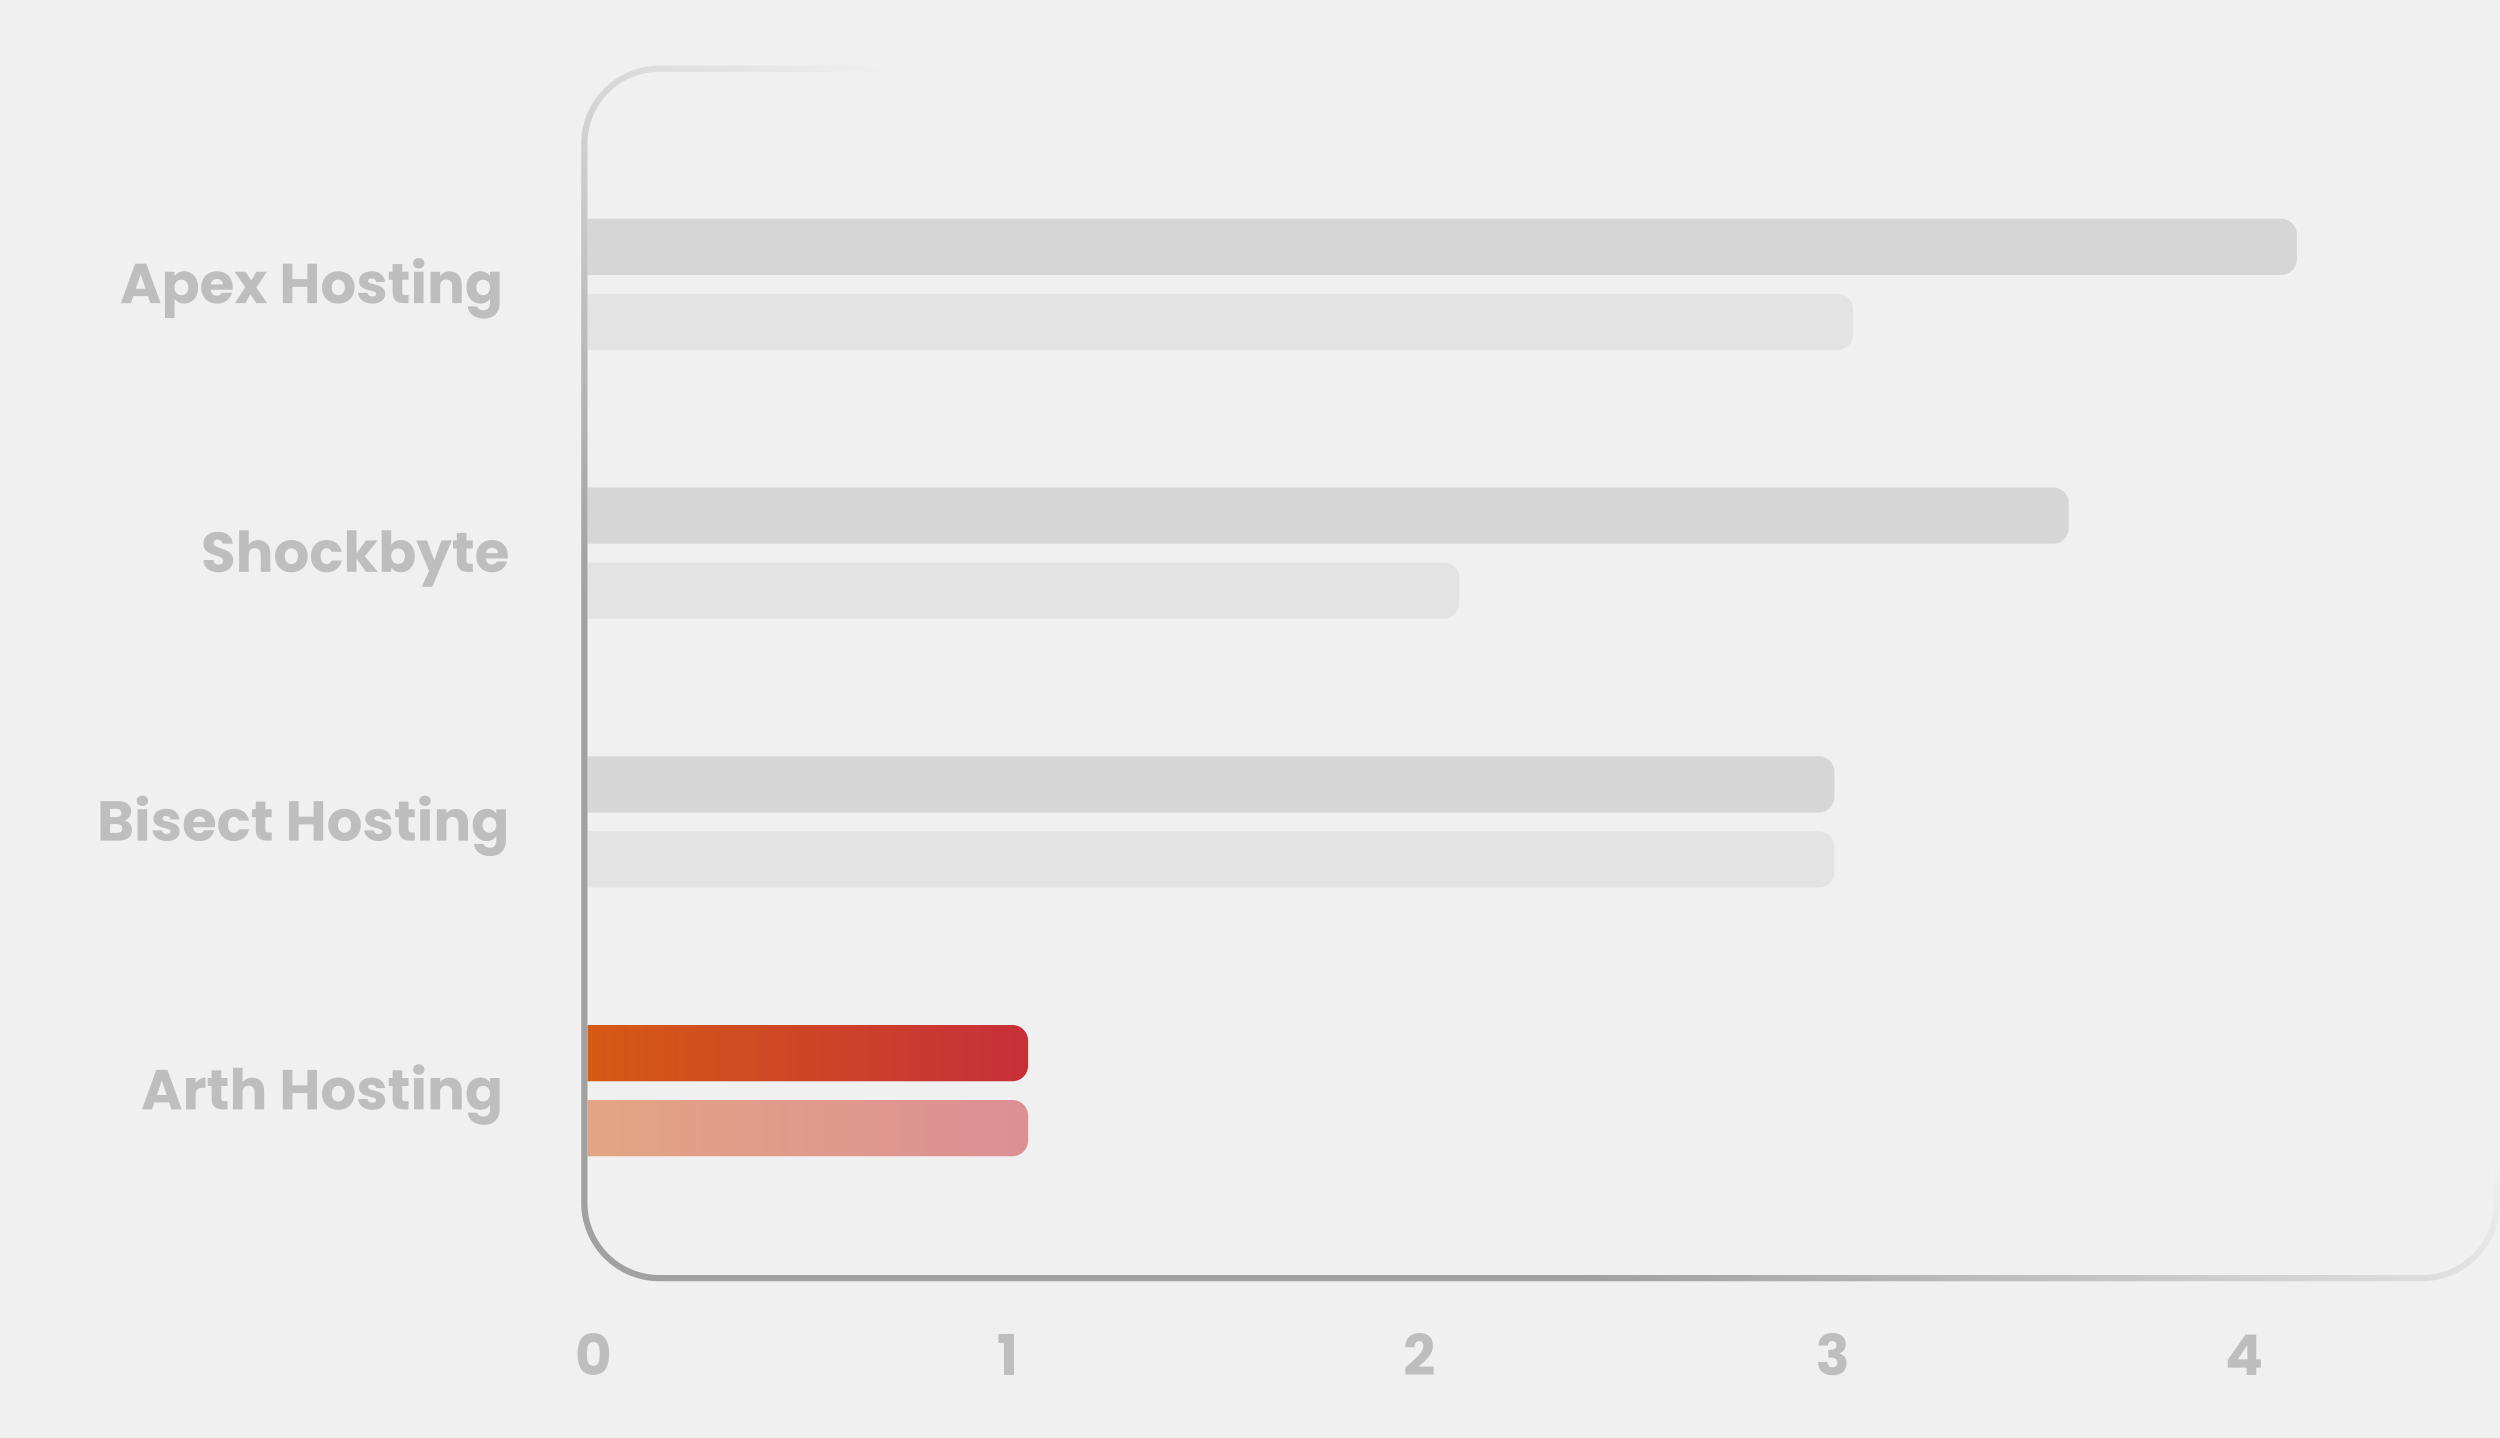
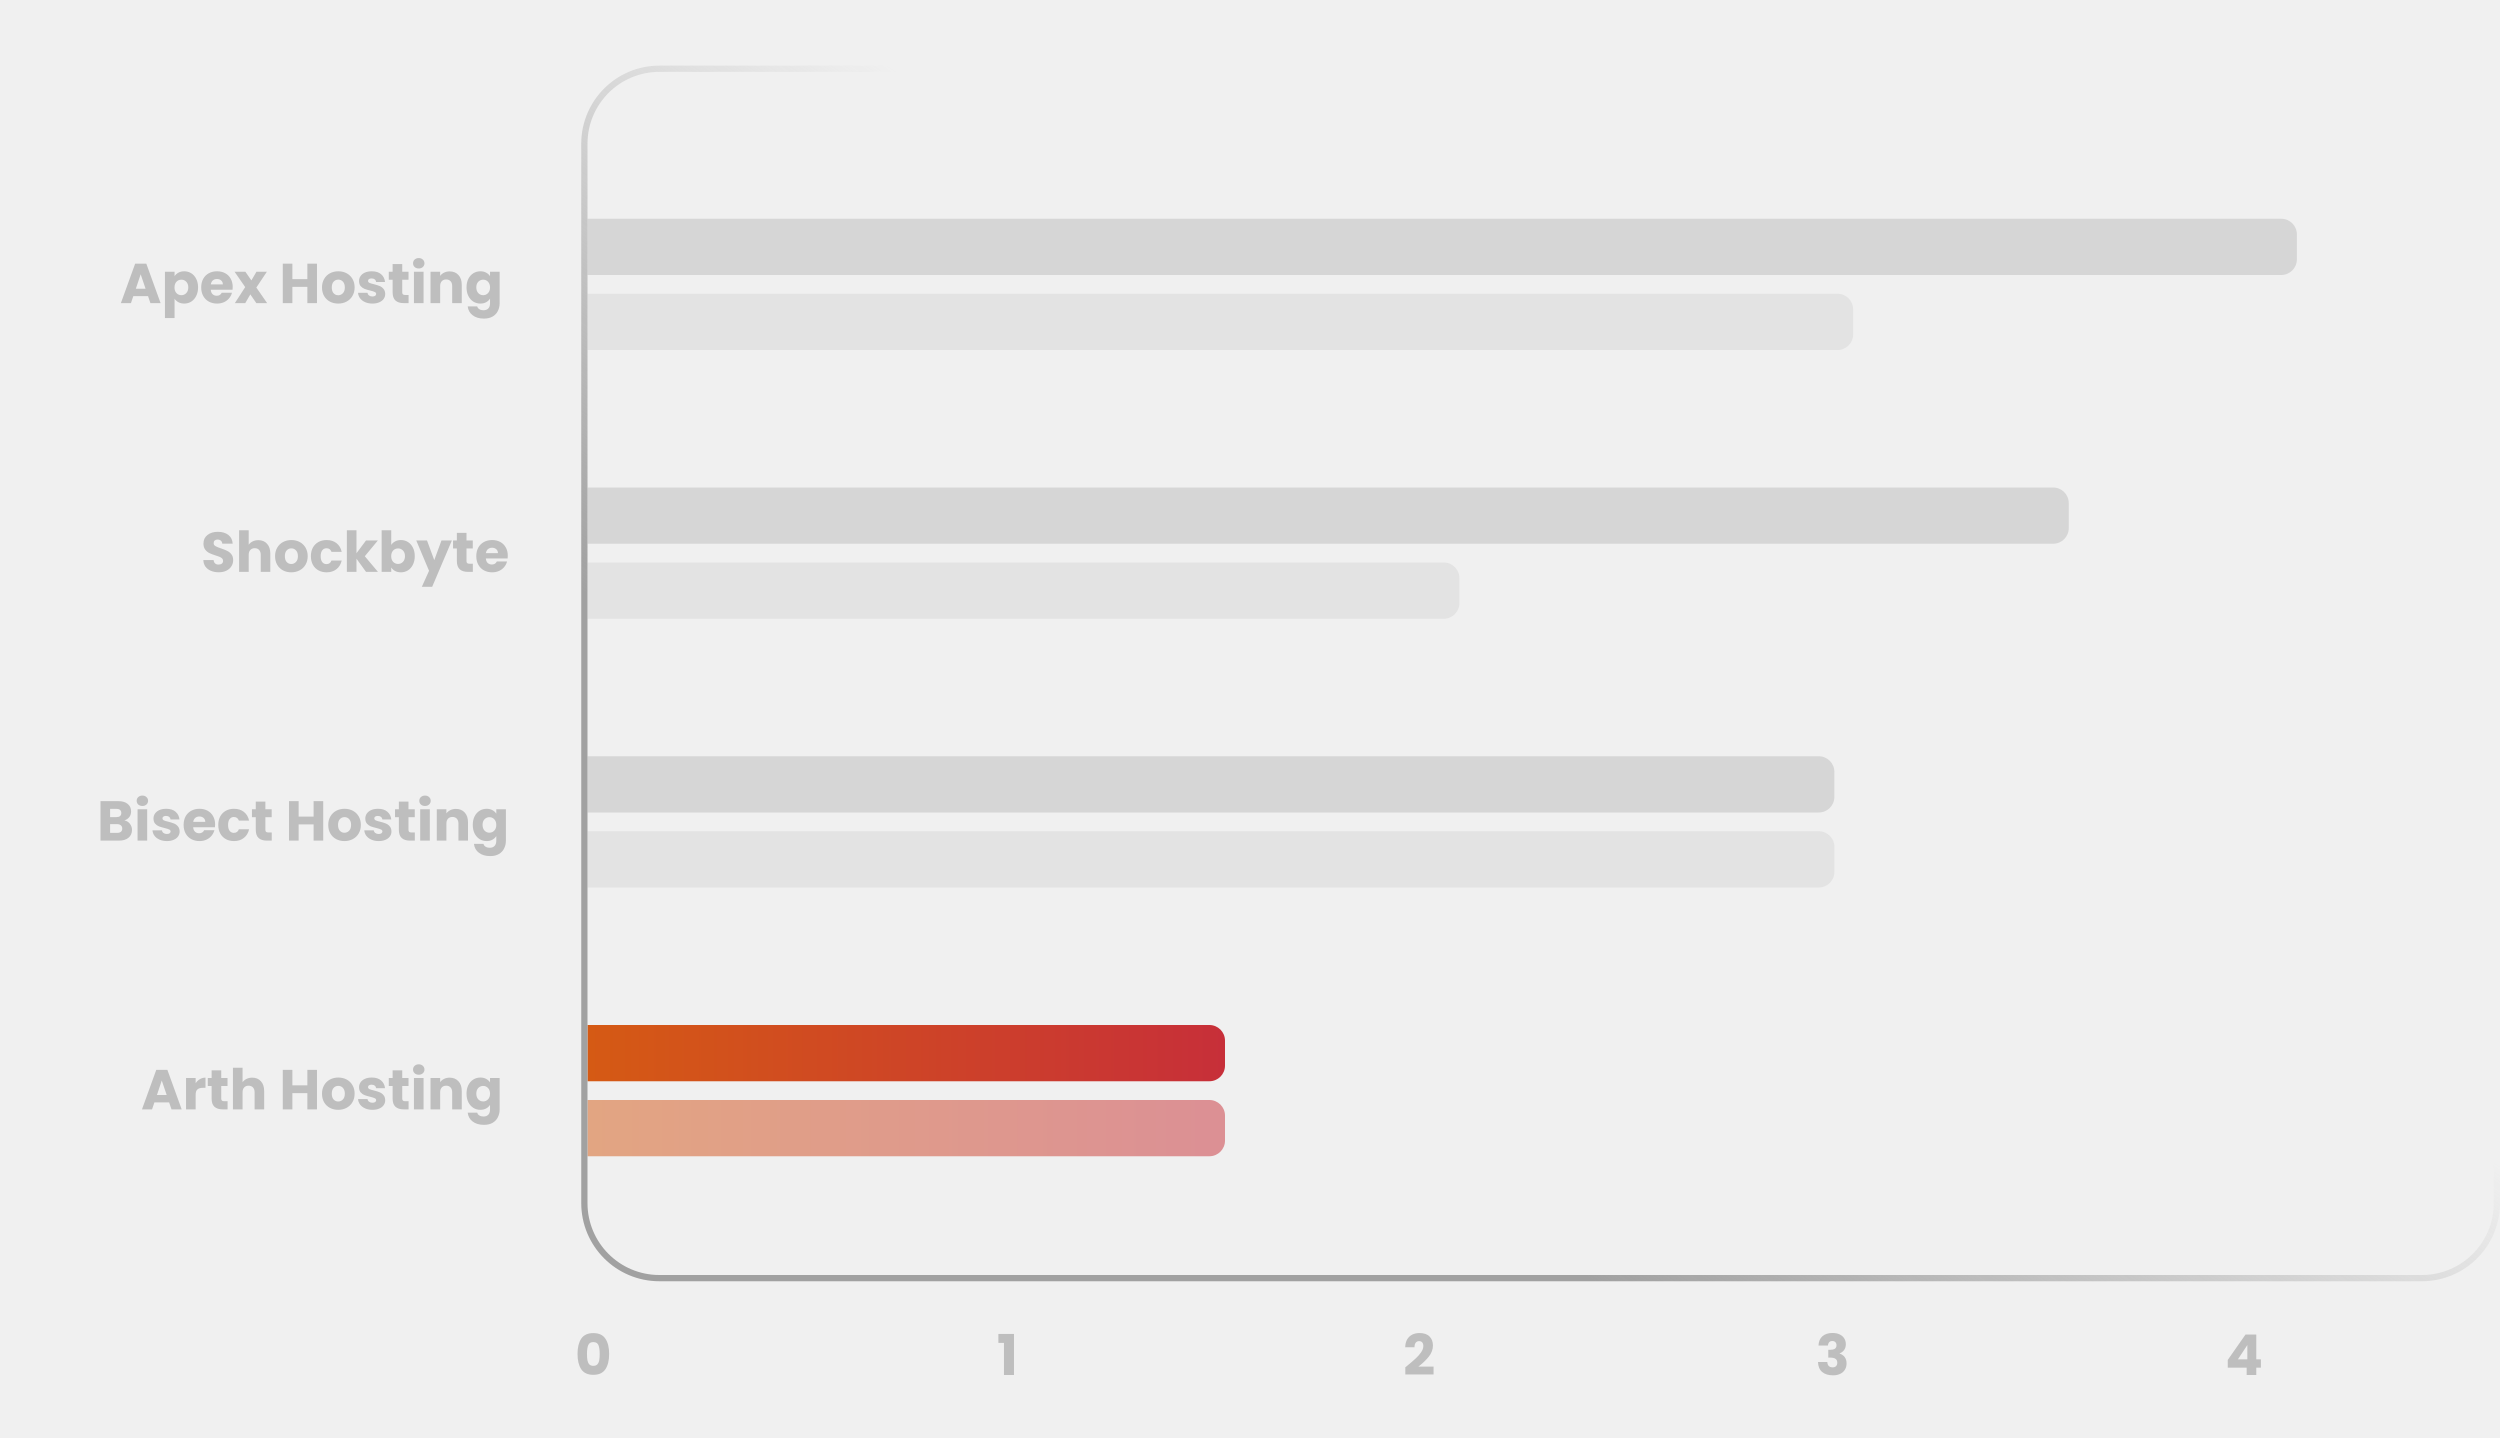
<svg xmlns="http://www.w3.org/2000/svg" width="800" height="460" viewBox="0 0 800 460" fill="none">
  <g clip-path="url(#clip0_127_674)">
    <path d="M184.81 433.25C184.81 431.186 185.206 429.56 185.998 428.372C186.802 427.184 188.092 426.59 189.868 426.59C191.644 426.59 192.928 427.184 193.72 428.372C194.524 429.56 194.926 431.186 194.926 433.25C194.926 435.338 194.524 436.976 193.72 438.164C192.928 439.352 191.644 439.946 189.868 439.946C188.092 439.946 186.802 439.352 185.998 438.164C185.206 436.976 184.81 435.338 184.81 433.25ZM191.902 433.25C191.902 432.038 191.77 431.108 191.506 430.46C191.242 429.8 190.696 429.47 189.868 429.47C189.04 429.47 188.494 429.8 188.23 430.46C187.966 431.108 187.834 432.038 187.834 433.25C187.834 434.066 187.882 434.744 187.978 435.284C188.074 435.812 188.266 436.244 188.554 436.58C188.854 436.904 189.292 437.066 189.868 437.066C190.444 437.066 190.876 436.904 191.164 436.58C191.464 436.244 191.662 435.812 191.758 435.284C191.854 434.744 191.902 434.066 191.902 433.25Z" fill="#BEBEBE" />
    <path d="M319.486 429.722V426.86H324.472V440H321.268V429.722H319.486Z" fill="#BEBEBE" />
    <path d="M449.702 437.534C450.11 437.21 450.296 437.06 450.26 437.084C451.436 436.112 452.36 435.314 453.032 434.69C453.716 434.066 454.292 433.412 454.76 432.728C455.228 432.044 455.462 431.378 455.462 430.73C455.462 430.238 455.348 429.854 455.12 429.578C454.892 429.302 454.55 429.164 454.094 429.164C453.638 429.164 453.278 429.338 453.014 429.686C452.762 430.022 452.636 430.502 452.636 431.126H449.666C449.69 430.106 449.906 429.254 450.314 428.57C450.734 427.886 451.28 427.382 451.952 427.058C452.636 426.734 453.392 426.572 454.22 426.572C455.648 426.572 456.722 426.938 457.442 427.67C458.174 428.402 458.54 429.356 458.54 430.532C458.54 431.816 458.102 433.01 457.226 434.114C456.35 435.206 455.234 436.274 453.878 437.318H458.738V439.82H449.702V437.534Z" fill="#BEBEBE" />
    <path d="M581.918 430.568C581.966 429.284 582.386 428.294 583.178 427.598C583.97 426.902 585.044 426.554 586.4 426.554C587.3 426.554 588.068 426.71 588.704 427.022C589.352 427.334 589.838 427.76 590.162 428.3C590.498 428.84 590.666 429.446 590.666 430.118C590.666 430.91 590.468 431.558 590.072 432.062C589.676 432.554 589.214 432.89 588.686 433.07V433.142C589.37 433.37 589.91 433.748 590.306 434.276C590.702 434.804 590.9 435.482 590.9 436.31C590.9 437.054 590.726 437.714 590.378 438.29C590.042 438.854 589.544 439.298 588.884 439.622C588.236 439.946 587.462 440.108 586.562 440.108C585.122 440.108 583.97 439.754 583.106 439.046C582.254 438.338 581.804 437.27 581.756 435.842H584.744C584.756 436.37 584.906 436.79 585.194 437.102C585.482 437.402 585.902 437.552 586.454 437.552C586.922 437.552 587.282 437.42 587.534 437.156C587.798 436.88 587.93 436.52 587.93 436.076C587.93 435.5 587.744 435.086 587.372 434.834C587.012 434.57 586.43 434.438 585.626 434.438H585.05V431.936H585.626C586.238 431.936 586.73 431.834 587.102 431.63C587.486 431.414 587.678 431.036 587.678 430.496C587.678 430.064 587.558 429.728 587.318 429.488C587.078 429.248 586.748 429.128 586.328 429.128C585.872 429.128 585.53 429.266 585.302 429.542C585.086 429.818 584.96 430.16 584.924 430.568H581.918Z" fill="#BEBEBE" />
    <path d="M712.882 437.66V435.176L718.57 427.04H722.008V434.996H723.484V437.66H722.008V440H718.93V437.66H712.882ZM719.146 430.424L716.122 434.996H719.146V430.424Z" fill="#BEBEBE" />
    <path d="M39.807 262.52C40.539 262.676 41.127 263.042 41.571 263.618C42.015 264.182 42.237 264.83 42.237 265.562C42.237 266.618 41.865 267.458 41.121 268.082C40.389 268.694 39.363 269 38.043 269H32.157V256.364H37.845C39.129 256.364 40.131 256.658 40.851 257.246C41.583 257.834 41.949 258.632 41.949 259.64C41.949 260.384 41.751 261.002 41.355 261.494C40.971 261.986 40.455 262.328 39.807 262.52ZM35.235 261.476H37.251C37.755 261.476 38.139 261.368 38.403 261.152C38.679 260.924 38.817 260.594 38.817 260.162C38.817 259.73 38.679 259.4 38.403 259.172C38.139 258.944 37.755 258.83 37.251 258.83H35.235V261.476ZM37.503 266.516C38.019 266.516 38.415 266.402 38.691 266.174C38.979 265.934 39.123 265.592 39.123 265.148C39.123 264.704 38.973 264.356 38.673 264.104C38.385 263.852 37.983 263.726 37.467 263.726H35.235V266.516H37.503ZM45.57 257.912C45.03 257.912 44.586 257.756 44.238 257.444C43.902 257.12 43.734 256.724 43.734 256.256C43.734 255.776 43.902 255.38 44.238 255.068C44.586 254.744 45.03 254.582 45.57 254.582C46.098 254.582 46.53 254.744 46.866 255.068C47.214 255.38 47.388 255.776 47.388 256.256C47.388 256.724 47.214 257.12 46.866 257.444C46.53 257.756 46.098 257.912 45.57 257.912ZM47.1 258.956V269H44.022V258.956H47.1ZM53.417 269.144C52.541 269.144 51.761 268.994 51.077 268.694C50.393 268.394 49.853 267.986 49.457 267.47C49.061 266.942 48.839 266.354 48.791 265.706H51.833C51.869 266.054 52.031 266.336 52.319 266.552C52.607 266.768 52.961 266.876 53.381 266.876C53.765 266.876 54.059 266.804 54.263 266.66C54.479 266.504 54.587 266.306 54.587 266.066C54.587 265.778 54.437 265.568 54.137 265.436C53.837 265.292 53.351 265.136 52.679 264.968C51.959 264.8 51.359 264.626 50.879 264.446C50.399 264.254 49.985 263.96 49.637 263.564C49.289 263.156 49.115 262.61 49.115 261.926C49.115 261.35 49.271 260.828 49.583 260.36C49.907 259.88 50.375 259.502 50.987 259.226C51.611 258.95 52.349 258.812 53.201 258.812C54.461 258.812 55.451 259.124 56.171 259.748C56.903 260.372 57.323 261.2 57.431 262.232H54.587C54.539 261.884 54.383 261.608 54.119 261.404C53.867 261.2 53.531 261.098 53.111 261.098C52.751 261.098 52.475 261.17 52.283 261.314C52.091 261.446 51.995 261.632 51.995 261.872C51.995 262.16 52.145 262.376 52.445 262.52C52.757 262.664 53.237 262.808 53.885 262.952C54.629 263.144 55.235 263.336 55.703 263.528C56.171 263.708 56.579 264.008 56.927 264.428C57.287 264.836 57.473 265.388 57.485 266.084C57.485 266.672 57.317 267.2 56.981 267.668C56.657 268.124 56.183 268.484 55.559 268.748C54.947 269.012 54.233 269.144 53.417 269.144ZM68.836 263.816C68.836 264.104 68.818 264.404 68.782 264.716H61.816C61.864 265.34 62.062 265.82 62.41 266.156C62.77 266.48 63.208 266.642 63.724 266.642C64.492 266.642 65.026 266.318 65.326 265.67H68.602C68.434 266.33 68.128 266.924 67.684 267.452C67.252 267.98 66.706 268.394 66.046 268.694C65.386 268.994 64.648 269.144 63.832 269.144C62.848 269.144 61.972 268.934 61.204 268.514C60.436 268.094 59.836 267.494 59.404 266.714C58.972 265.934 58.756 265.022 58.756 263.978C58.756 262.934 58.966 262.022 59.386 261.242C59.818 260.462 60.418 259.862 61.186 259.442C61.954 259.022 62.836 258.812 63.832 258.812C64.804 258.812 65.668 259.016 66.424 259.424C67.18 259.832 67.768 260.414 68.188 261.17C68.62 261.926 68.836 262.808 68.836 263.816ZM65.686 263.006C65.686 262.478 65.506 262.058 65.146 261.746C64.786 261.434 64.336 261.278 63.796 261.278C63.28 261.278 62.842 261.428 62.482 261.728C62.134 262.028 61.918 262.454 61.834 263.006H65.686ZM69.848 263.978C69.848 262.934 70.058 262.022 70.478 261.242C70.91 260.462 71.504 259.862 72.26 259.442C73.028 259.022 73.904 258.812 74.888 258.812C76.148 258.812 77.198 259.142 78.038 259.802C78.89 260.462 79.448 261.392 79.712 262.592H76.436C76.16 261.824 75.626 261.44 74.834 261.44C74.27 261.44 73.82 261.662 73.484 262.106C73.148 262.538 72.98 263.162 72.98 263.978C72.98 264.794 73.148 265.424 73.484 265.868C73.82 266.3 74.27 266.516 74.834 266.516C75.626 266.516 76.16 266.132 76.436 265.364H79.712C79.448 266.54 78.89 267.464 78.038 268.136C77.186 268.808 76.136 269.144 74.888 269.144C73.904 269.144 73.028 268.934 72.26 268.514C71.504 268.094 70.91 267.494 70.478 266.714C70.058 265.934 69.848 265.022 69.848 263.978ZM86.956 266.39V269H85.39C84.274 269 83.404 268.73 82.78 268.19C82.156 267.638 81.844 266.744 81.844 265.508V261.512H80.62V258.956H81.844V256.508H84.922V258.956H86.938V261.512H84.922V265.544C84.922 265.844 84.994 266.06 85.138 266.192C85.282 266.324 85.522 266.39 85.858 266.39H86.956ZM103.429 256.364V269H100.351V263.798H95.563V269H92.485V256.364H95.563V261.314H100.351V256.364H103.429ZM110.223 269.144C109.239 269.144 108.351 268.934 107.559 268.514C106.779 268.094 106.161 267.494 105.705 266.714C105.261 265.934 105.039 265.022 105.039 263.978C105.039 262.946 105.267 262.04 105.723 261.26C106.179 260.468 106.803 259.862 107.595 259.442C108.387 259.022 109.275 258.812 110.259 258.812C111.243 258.812 112.131 259.022 112.923 259.442C113.715 259.862 114.339 260.468 114.795 261.26C115.251 262.04 115.479 262.946 115.479 263.978C115.479 265.01 115.245 265.922 114.777 266.714C114.321 267.494 113.691 268.094 112.887 268.514C112.095 268.934 111.207 269.144 110.223 269.144ZM110.223 266.48C110.811 266.48 111.309 266.264 111.717 265.832C112.137 265.4 112.347 264.782 112.347 263.978C112.347 263.174 112.143 262.556 111.735 262.124C111.339 261.692 110.847 261.476 110.259 261.476C109.659 261.476 109.161 261.692 108.765 262.124C108.369 262.544 108.171 263.162 108.171 263.978C108.171 264.782 108.363 265.4 108.747 265.832C109.143 266.264 109.635 266.48 110.223 266.48ZM121.198 269.144C120.322 269.144 119.542 268.994 118.858 268.694C118.174 268.394 117.634 267.986 117.238 267.47C116.842 266.942 116.62 266.354 116.572 265.706H119.614C119.65 266.054 119.812 266.336 120.1 266.552C120.388 266.768 120.742 266.876 121.162 266.876C121.546 266.876 121.84 266.804 122.044 266.66C122.26 266.504 122.368 266.306 122.368 266.066C122.368 265.778 122.218 265.568 121.918 265.436C121.618 265.292 121.132 265.136 120.46 264.968C119.74 264.8 119.14 264.626 118.66 264.446C118.18 264.254 117.766 263.96 117.418 263.564C117.07 263.156 116.896 262.61 116.896 261.926C116.896 261.35 117.052 260.828 117.364 260.36C117.688 259.88 118.156 259.502 118.768 259.226C119.392 258.95 120.13 258.812 120.982 258.812C122.242 258.812 123.232 259.124 123.952 259.748C124.684 260.372 125.104 261.2 125.212 262.232H122.368C122.32 261.884 122.164 261.608 121.9 261.404C121.648 261.2 121.312 261.098 120.892 261.098C120.532 261.098 120.256 261.17 120.064 261.314C119.872 261.446 119.776 261.632 119.776 261.872C119.776 262.16 119.926 262.376 120.226 262.52C120.538 262.664 121.018 262.808 121.666 262.952C122.41 263.144 123.016 263.336 123.484 263.528C123.952 263.708 124.36 264.008 124.708 264.428C125.068 264.836 125.254 265.388 125.266 266.084C125.266 266.672 125.098 267.2 124.762 267.668C124.438 268.124 123.964 268.484 123.34 268.748C122.728 269.012 122.014 269.144 121.198 269.144ZM132.747 266.39V269H131.181C130.065 269 129.195 268.73 128.571 268.19C127.947 267.638 127.635 266.744 127.635 265.508V261.512H126.411V258.956H127.635V256.508H130.713V258.956H132.729V261.512H130.713V265.544C130.713 265.844 130.785 266.06 130.929 266.192C131.073 266.324 131.313 266.39 131.649 266.39H132.747ZM136.01 257.912C135.47 257.912 135.026 257.756 134.678 257.444C134.342 257.12 134.174 256.724 134.174 256.256C134.174 255.776 134.342 255.38 134.678 255.068C135.026 254.744 135.47 254.582 136.01 254.582C136.538 254.582 136.97 254.744 137.306 255.068C137.654 255.38 137.828 255.776 137.828 256.256C137.828 256.724 137.654 257.12 137.306 257.444C136.97 257.756 136.538 257.912 136.01 257.912ZM137.54 258.956V269H134.462V258.956H137.54ZM145.89 258.848C147.066 258.848 148.002 259.232 148.698 260C149.406 260.756 149.76 261.8 149.76 263.132V269H146.7V263.546C146.7 262.874 146.526 262.352 146.178 261.98C145.83 261.608 145.362 261.422 144.774 261.422C144.186 261.422 143.718 261.608 143.37 261.98C143.022 262.352 142.848 262.874 142.848 263.546V269H139.77V258.956H142.848V260.288C143.16 259.844 143.58 259.496 144.108 259.244C144.636 258.98 145.23 258.848 145.89 258.848ZM155.715 258.812C156.423 258.812 157.041 258.956 157.569 259.244C158.109 259.532 158.523 259.91 158.811 260.378V258.956H161.889V268.982C161.889 269.906 161.703 270.74 161.331 271.484C160.971 272.24 160.413 272.84 159.657 273.284C158.913 273.728 157.983 273.95 156.867 273.95C155.379 273.95 154.173 273.596 153.249 272.888C152.325 272.192 151.797 271.244 151.665 270.044H154.707C154.803 270.428 155.031 270.728 155.391 270.944C155.751 271.172 156.195 271.286 156.723 271.286C157.359 271.286 157.863 271.1 158.235 270.728C158.619 270.368 158.811 269.786 158.811 268.982V267.56C158.511 268.028 158.097 268.412 157.569 268.712C157.041 269 156.423 269.144 155.715 269.144C154.887 269.144 154.137 268.934 153.465 268.514C152.793 268.082 152.259 267.476 151.863 266.696C151.479 265.904 151.287 264.992 151.287 263.96C151.287 262.928 151.479 262.022 151.863 261.242C152.259 260.462 152.793 259.862 153.465 259.442C154.137 259.022 154.887 258.812 155.715 258.812ZM158.811 263.978C158.811 263.21 158.595 262.604 158.163 262.16C157.743 261.716 157.227 261.494 156.615 261.494C156.003 261.494 155.481 261.716 155.049 262.16C154.629 262.592 154.419 263.192 154.419 263.96C154.419 264.728 154.629 265.34 155.049 265.796C155.481 266.24 156.003 266.462 156.615 266.462C157.227 266.462 157.743 266.24 158.163 265.796C158.595 265.352 158.811 264.746 158.811 263.978Z" fill="#BEBEBE" />
    <path d="M70.004 183.126C69.08 183.126 68.252 182.976 67.52 182.676C66.788 182.376 66.2 181.932 65.756 181.344C65.324 180.756 65.096 180.048 65.072 179.22H68.348C68.396 179.688 68.558 180.048 68.834 180.3C69.11 180.54 69.47 180.66 69.914 180.66C70.37 180.66 70.73 180.558 70.994 180.354C71.258 180.138 71.39 179.844 71.39 179.472C71.39 179.16 71.282 178.902 71.066 178.698C70.862 178.494 70.604 178.326 70.292 178.194C69.992 178.062 69.56 177.912 68.996 177.744C68.18 177.492 67.514 177.24 66.998 176.988C66.482 176.736 66.038 176.364 65.666 175.872C65.294 175.38 65.108 174.738 65.108 173.946C65.108 172.77 65.534 171.852 66.386 171.192C67.238 170.52 68.348 170.184 69.716 170.184C71.108 170.184 72.23 170.52 73.082 171.192C73.934 171.852 74.39 172.776 74.45 173.964H71.12C71.096 173.556 70.946 173.238 70.67 173.01C70.394 172.77 70.04 172.65 69.608 172.65C69.236 172.65 68.936 172.752 68.708 172.956C68.48 173.148 68.366 173.43 68.366 173.802C68.366 174.21 68.558 174.528 68.942 174.756C69.326 174.984 69.926 175.23 70.742 175.494C71.558 175.77 72.218 176.034 72.722 176.286C73.238 176.538 73.682 176.904 74.054 177.384C74.426 177.864 74.612 178.482 74.612 179.238C74.612 179.958 74.426 180.612 74.054 181.2C73.694 181.788 73.166 182.256 72.47 182.604C71.774 182.952 70.952 183.126 70.004 183.126ZM82.681 172.848C83.833 172.848 84.757 173.232 85.453 174C86.149 174.756 86.497 175.8 86.497 177.132V183H83.437V177.546C83.437 176.874 83.263 176.352 82.915 175.98C82.567 175.608 82.099 175.422 81.511 175.422C80.923 175.422 80.455 175.608 80.107 175.98C79.759 176.352 79.585 176.874 79.585 177.546V183H76.507V169.68H79.585V174.306C79.897 173.862 80.323 173.508 80.863 173.244C81.403 172.98 82.009 172.848 82.681 172.848ZM93.207 183.144C92.224 183.144 91.335 182.934 90.543 182.514C89.763 182.094 89.145 181.494 88.689 180.714C88.246 179.934 88.023 179.022 88.023 177.978C88.023 176.946 88.251 176.04 88.707 175.26C89.163 174.468 89.787 173.862 90.579 173.442C91.371 173.022 92.26 172.812 93.243 172.812C94.228 172.812 95.115 173.022 95.907 173.442C96.7 173.862 97.323 174.468 97.779 175.26C98.236 176.04 98.463 176.946 98.463 177.978C98.463 179.01 98.23 179.922 97.761 180.714C97.305 181.494 96.675 182.094 95.871 182.514C95.079 182.934 94.192 183.144 93.207 183.144ZM93.207 180.48C93.796 180.48 94.293 180.264 94.701 179.832C95.121 179.4 95.332 178.782 95.332 177.978C95.332 177.174 95.127 176.556 94.719 176.124C94.323 175.692 93.832 175.476 93.243 175.476C92.644 175.476 92.145 175.692 91.749 176.124C91.353 176.544 91.156 177.162 91.156 177.978C91.156 178.782 91.347 179.4 91.731 179.832C92.127 180.264 92.62 180.48 93.207 180.48ZM99.484 177.978C99.484 176.934 99.695 176.022 100.114 175.242C100.546 174.462 101.14 173.862 101.896 173.442C102.664 173.022 103.54 172.812 104.524 172.812C105.784 172.812 106.834 173.142 107.674 173.802C108.526 174.462 109.084 175.392 109.348 176.592H106.072C105.796 175.824 105.262 175.44 104.47 175.44C103.906 175.44 103.456 175.662 103.12 176.106C102.784 176.538 102.616 177.162 102.616 177.978C102.616 178.794 102.784 179.424 103.12 179.868C103.456 180.3 103.906 180.516 104.47 180.516C105.262 180.516 105.796 180.132 106.072 179.364H109.348C109.084 180.54 108.526 181.464 107.674 182.136C106.822 182.808 105.772 183.144 104.524 183.144C103.54 183.144 102.664 182.934 101.896 182.514C101.14 182.094 100.546 181.494 100.114 180.714C99.695 179.934 99.484 179.022 99.484 177.978ZM117.133 183L114.073 178.788V183H110.995V169.68H114.073V177.042L117.115 172.956H120.913L116.737 177.996L120.949 183H117.133ZM125.2 174.378C125.488 173.91 125.902 173.532 126.442 173.244C126.982 172.956 127.6 172.812 128.296 172.812C129.124 172.812 129.874 173.022 130.546 173.442C131.218 173.862 131.746 174.462 132.13 175.242C132.526 176.022 132.724 176.928 132.724 177.96C132.724 178.992 132.526 179.904 132.13 180.696C131.746 181.476 131.218 182.082 130.546 182.514C129.874 182.934 129.124 183.144 128.296 183.144C127.588 183.144 126.97 183.006 126.442 182.73C125.914 182.442 125.5 182.064 125.2 181.596V183H122.122V169.68H125.2V174.378ZM129.592 177.96C129.592 177.192 129.376 176.592 128.944 176.16C128.524 175.716 128.002 175.494 127.378 175.494C126.766 175.494 126.244 175.716 125.812 176.16C125.392 176.604 125.182 177.21 125.182 177.978C125.182 178.746 125.392 179.352 125.812 179.796C126.244 180.24 126.766 180.462 127.378 180.462C127.99 180.462 128.512 180.24 128.944 179.796C129.376 179.34 129.592 178.728 129.592 177.96ZM144.599 172.956L138.299 187.77H134.987L137.291 182.658L133.205 172.956H136.643L138.965 179.238L141.269 172.956H144.599ZM151.31 180.39V183H149.744C148.628 183 147.758 182.73 147.134 182.19C146.51 181.638 146.198 180.744 146.198 179.508V175.512H144.974V172.956H146.198V170.508H149.276V172.956H151.292V175.512H149.276V179.544C149.276 179.844 149.348 180.06 149.492 180.192C149.636 180.324 149.876 180.39 150.212 180.39H151.31ZM162.492 177.816C162.492 178.104 162.474 178.404 162.438 178.716H155.472C155.52 179.34 155.718 179.82 156.066 180.156C156.426 180.48 156.864 180.642 157.38 180.642C158.148 180.642 158.682 180.318 158.982 179.67H162.258C162.09 180.33 161.784 180.924 161.34 181.452C160.908 181.98 160.362 182.394 159.702 182.694C159.042 182.994 158.304 183.144 157.488 183.144C156.504 183.144 155.628 182.934 154.86 182.514C154.092 182.094 153.492 181.494 153.06 180.714C152.628 179.934 152.412 179.022 152.412 177.978C152.412 176.934 152.622 176.022 153.042 175.242C153.474 174.462 154.074 173.862 154.842 173.442C155.61 173.022 156.492 172.812 157.488 172.812C158.46 172.812 159.324 173.016 160.08 173.424C160.836 173.832 161.424 174.414 161.844 175.17C162.276 175.926 162.492 176.808 162.492 177.816ZM159.342 177.006C159.342 176.478 159.162 176.058 158.802 175.746C158.442 175.434 157.992 175.278 157.452 175.278C156.936 175.278 156.498 175.428 156.138 175.728C155.79 176.028 155.574 176.454 155.49 177.006H159.342Z" fill="#BEBEBE" />
    <path d="M47.375 94.768H42.659L41.903 97H38.681L43.253 84.364H46.817L51.389 97H48.131L47.375 94.768ZM46.583 92.392L45.017 87.766L43.469 92.392H46.583ZM55.858 88.378C56.158 87.91 56.572 87.532 57.1 87.244C57.628 86.956 58.246 86.812 58.954 86.812C59.782 86.812 60.532 87.022 61.204 87.442C61.876 87.862 62.404 88.462 62.788 89.242C63.184 90.022 63.382 90.928 63.382 91.96C63.382 92.992 63.184 93.904 62.788 94.696C62.404 95.476 61.876 96.082 61.204 96.514C60.532 96.934 59.782 97.144 58.954 97.144C58.258 97.144 57.64 97 57.1 96.712C56.572 96.424 56.158 96.052 55.858 95.596V101.788H52.78V86.956H55.858V88.378ZM60.25 91.96C60.25 91.192 60.034 90.592 59.602 90.16C59.182 89.716 58.66 89.494 58.036 89.494C57.424 89.494 56.902 89.716 56.47 90.16C56.05 90.604 55.84 91.21 55.84 91.978C55.84 92.746 56.05 93.352 56.47 93.796C56.902 94.24 57.424 94.462 58.036 94.462C58.648 94.462 59.17 94.24 59.602 93.796C60.034 93.34 60.25 92.728 60.25 91.96ZM74.465 91.816C74.465 92.104 74.447 92.404 74.411 92.716H67.445C67.493 93.34 67.691 93.82 68.039 94.156C68.399 94.48 68.837 94.642 69.353 94.642C70.121 94.642 70.655 94.318 70.955 93.67H74.231C74.063 94.33 73.757 94.924 73.313 95.452C72.881 95.98 72.335 96.394 71.675 96.694C71.015 96.994 70.277 97.144 69.461 97.144C68.477 97.144 67.601 96.934 66.833 96.514C66.065 96.094 65.465 95.494 65.033 94.714C64.601 93.934 64.385 93.022 64.385 91.978C64.385 90.934 64.595 90.022 65.015 89.242C65.447 88.462 66.047 87.862 66.815 87.442C67.583 87.022 68.465 86.812 69.461 86.812C70.433 86.812 71.297 87.016 72.053 87.424C72.809 87.832 73.397 88.414 73.817 89.17C74.249 89.926 74.465 90.808 74.465 91.816ZM71.315 91.006C71.315 90.478 71.135 90.058 70.775 89.746C70.415 89.434 69.965 89.278 69.425 89.278C68.909 89.278 68.471 89.428 68.111 89.728C67.763 90.028 67.547 90.454 67.463 91.006H71.315ZM82.029 97L80.103 94.21L78.483 97H75.153L78.465 91.87L75.063 86.956H78.519L80.445 89.728L82.065 86.956H85.395L82.029 92.014L85.485 97H82.029ZM101.429 84.364V97H98.351V91.798H93.563V97H90.485V84.364H93.563V89.314H98.351V84.364H101.429ZM108.223 97.144C107.239 97.144 106.351 96.934 105.559 96.514C104.779 96.094 104.161 95.494 103.705 94.714C103.261 93.934 103.039 93.022 103.039 91.978C103.039 90.946 103.267 90.04 103.723 89.26C104.179 88.468 104.803 87.862 105.595 87.442C106.387 87.022 107.275 86.812 108.259 86.812C109.243 86.812 110.131 87.022 110.923 87.442C111.715 87.862 112.339 88.468 112.795 89.26C113.251 90.04 113.479 90.946 113.479 91.978C113.479 93.01 113.245 93.922 112.777 94.714C112.321 95.494 111.691 96.094 110.887 96.514C110.095 96.934 109.207 97.144 108.223 97.144ZM108.223 94.48C108.811 94.48 109.309 94.264 109.717 93.832C110.137 93.4 110.347 92.782 110.347 91.978C110.347 91.174 110.143 90.556 109.735 90.124C109.339 89.692 108.847 89.476 108.259 89.476C107.659 89.476 107.161 89.692 106.765 90.124C106.369 90.544 106.171 91.162 106.171 91.978C106.171 92.782 106.363 93.4 106.747 93.832C107.143 94.264 107.635 94.48 108.223 94.48ZM119.198 97.144C118.322 97.144 117.542 96.994 116.858 96.694C116.174 96.394 115.634 95.986 115.238 95.47C114.842 94.942 114.62 94.354 114.572 93.706H117.614C117.65 94.054 117.812 94.336 118.1 94.552C118.388 94.768 118.742 94.876 119.162 94.876C119.546 94.876 119.84 94.804 120.044 94.66C120.26 94.504 120.368 94.306 120.368 94.066C120.368 93.778 120.218 93.568 119.918 93.436C119.618 93.292 119.132 93.136 118.46 92.968C117.74 92.8 117.14 92.626 116.66 92.446C116.18 92.254 115.766 91.96 115.418 91.564C115.07 91.156 114.896 90.61 114.896 89.926C114.896 89.35 115.052 88.828 115.364 88.36C115.688 87.88 116.156 87.502 116.768 87.226C117.392 86.95 118.13 86.812 118.982 86.812C120.242 86.812 121.232 87.124 121.952 87.748C122.684 88.372 123.104 89.2 123.212 90.232H120.368C120.32 89.884 120.164 89.608 119.9 89.404C119.648 89.2 119.312 89.098 118.892 89.098C118.532 89.098 118.256 89.17 118.064 89.314C117.872 89.446 117.776 89.632 117.776 89.872C117.776 90.16 117.926 90.376 118.226 90.52C118.538 90.664 119.018 90.808 119.666 90.952C120.41 91.144 121.016 91.336 121.484 91.528C121.952 91.708 122.36 92.008 122.708 92.428C123.068 92.836 123.254 93.388 123.266 94.084C123.266 94.672 123.098 95.2 122.762 95.668C122.438 96.124 121.964 96.484 121.34 96.748C120.728 97.012 120.014 97.144 119.198 97.144ZM130.747 94.39V97H129.181C128.065 97 127.195 96.73 126.571 96.19C125.947 95.638 125.635 94.744 125.635 93.508V89.512H124.411V86.956H125.635V84.508H128.713V86.956H130.729V89.512H128.713V93.544C128.713 93.844 128.785 94.06 128.929 94.192C129.073 94.324 129.313 94.39 129.649 94.39H130.747ZM134.01 85.912C133.47 85.912 133.026 85.756 132.678 85.444C132.342 85.12 132.174 84.724 132.174 84.256C132.174 83.776 132.342 83.38 132.678 83.068C133.026 82.744 133.47 82.582 134.01 82.582C134.538 82.582 134.97 82.744 135.306 83.068C135.654 83.38 135.828 83.776 135.828 84.256C135.828 84.724 135.654 85.12 135.306 85.444C134.97 85.756 134.538 85.912 134.01 85.912ZM135.54 86.956V97H132.462V86.956H135.54ZM143.89 86.848C145.066 86.848 146.002 87.232 146.698 88C147.406 88.756 147.76 89.8 147.76 91.132V97H144.7V91.546C144.7 90.874 144.526 90.352 144.178 89.98C143.83 89.608 143.362 89.422 142.774 89.422C142.186 89.422 141.718 89.608 141.37 89.98C141.022 90.352 140.848 90.874 140.848 91.546V97H137.77V86.956H140.848V88.288C141.16 87.844 141.58 87.496 142.108 87.244C142.636 86.98 143.23 86.848 143.89 86.848ZM153.715 86.812C154.423 86.812 155.041 86.956 155.569 87.244C156.109 87.532 156.523 87.91 156.811 88.378V86.956H159.889V96.982C159.889 97.906 159.703 98.74 159.331 99.484C158.971 100.24 158.413 100.84 157.657 101.284C156.913 101.728 155.983 101.95 154.867 101.95C153.379 101.95 152.173 101.596 151.249 100.888C150.325 100.192 149.797 99.244 149.665 98.044H152.707C152.803 98.428 153.031 98.728 153.391 98.944C153.751 99.172 154.195 99.286 154.723 99.286C155.359 99.286 155.863 99.1 156.235 98.728C156.619 98.368 156.811 97.786 156.811 96.982V95.56C156.511 96.028 156.097 96.412 155.569 96.712C155.041 97 154.423 97.144 153.715 97.144C152.887 97.144 152.137 96.934 151.465 96.514C150.793 96.082 150.259 95.476 149.863 94.696C149.479 93.904 149.287 92.992 149.287 91.96C149.287 90.928 149.479 90.022 149.863 89.242C150.259 88.462 150.793 87.862 151.465 87.442C152.137 87.022 152.887 86.812 153.715 86.812ZM156.811 91.978C156.811 91.21 156.595 90.604 156.163 90.16C155.743 89.716 155.227 89.494 154.615 89.494C154.003 89.494 153.481 89.716 153.049 90.16C152.629 90.592 152.419 91.192 152.419 91.96C152.419 92.728 152.629 93.34 153.049 93.796C153.481 94.24 154.003 94.462 154.615 94.462C155.227 94.462 155.743 94.24 156.163 93.796C156.595 93.352 156.811 92.746 156.811 91.978Z" fill="#BEBEBE" />
-     <path d="M188 352H324C326.761 352 329 354.239 329 357V365C329 367.761 326.761 370 324 370H188V352Z" fill="url(#paint0_linear_127_674)" fill-opacity="0.5" />
-     <path d="M188 328H324C326.761 328 329 330.239 329 333V341C329 343.761 326.761 346 324 346H188V328Z" fill="url(#paint1_linear_127_674)" />
+     <path d="M188 352H387C389.761 352 392 354.239 392 357V365C392 367.761 389.761 370 387 370H188V352Z" fill="url(#paint0_linear_127_674)" fill-opacity="0.5" />
+     <path d="M188 328H387C389.761 328 392 330.239 392 333V341C392 343.761 389.761 346 387 346H188V328Z" fill="url(#paint1_linear_127_674)" />
    <path d="M188 266H582C584.761 266 587 268.239 587 271V279C587 281.761 584.761 284 582 284H188V266Z" fill="#D6D6D6" fill-opacity="0.5" />
    <path d="M188 242H582C584.761 242 587 244.239 587 247V255C587 257.761 584.761 260 582 260H188V242Z" fill="#D6D6D6" />
    <path d="M188 180H462C464.761 180 467 182.239 467 185V193C467 195.761 464.761 198 462 198H188V180Z" fill="#D6D6D6" fill-opacity="0.5" />
    <path d="M188 156H657C659.761 156 662 158.239 662 161V169C662 171.761 659.761 174 657 174H188V156Z" fill="#D6D6D6" />
    <path d="M188 94H588C590.761 94 593 96.239 593 99V107C593 109.761 590.761 112 588 112H188V94Z" fill="#D6D6D6" fill-opacity="0.5" />
    <path d="M188 70H730C732.761 70 735 72.239 735 75V83C735 85.761 732.761 88 730 88H188V70Z" fill="#D6D6D6" />
    <rect x="187" y="22" width="612" height="387" rx="24" stroke="url(#paint2_linear_127_674)" stroke-width="2" />
    <path d="M54.125 352.768H49.409L48.653 355H45.431L50.003 342.364H53.567L58.139 355H54.881L54.125 352.768ZM53.333 350.392L51.767 345.766L50.219 350.392H53.333ZM62.608 346.63C62.968 346.078 63.418 345.646 63.958 345.334C64.498 345.01 65.098 344.848 65.758 344.848V348.106H64.912C64.144 348.106 63.568 348.274 63.184 348.61C62.8 348.934 62.608 349.51 62.608 350.338V355H59.53V344.956H62.608V346.63ZM72.827 352.39V355H71.261C70.145 355 69.275 354.73 68.651 354.19C68.027 353.638 67.715 352.744 67.715 351.508V347.512H66.491V344.956H67.715V342.508H70.793V344.956H72.809V347.512H70.793V351.544C70.793 351.844 70.865 352.06 71.009 352.192C71.153 352.324 71.393 352.39 71.729 352.39H72.827ZM80.716 344.848C81.868 344.848 82.792 345.232 83.488 346C84.184 346.756 84.532 347.8 84.532 349.132V355H81.472V349.546C81.472 348.874 81.298 348.352 80.95 347.98C80.602 347.608 80.134 347.422 79.546 347.422C78.958 347.422 78.49 347.608 78.142 347.98C77.794 348.352 77.62 348.874 77.62 349.546V355H74.542V341.68H77.62V346.306C77.932 345.862 78.358 345.508 78.898 345.244C79.438 344.98 80.044 344.848 80.716 344.848ZM101.429 342.364V355H98.351V349.798H93.563V355H90.485V342.364H93.563V347.314H98.351V342.364H101.429ZM108.223 355.144C107.239 355.144 106.351 354.934 105.559 354.514C104.779 354.094 104.161 353.494 103.705 352.714C103.261 351.934 103.039 351.022 103.039 349.978C103.039 348.946 103.267 348.04 103.723 347.26C104.179 346.468 104.803 345.862 105.595 345.442C106.387 345.022 107.275 344.812 108.259 344.812C109.243 344.812 110.131 345.022 110.923 345.442C111.715 345.862 112.339 346.468 112.795 347.26C113.251 348.04 113.479 348.946 113.479 349.978C113.479 351.01 113.245 351.922 112.777 352.714C112.321 353.494 111.691 354.094 110.887 354.514C110.095 354.934 109.207 355.144 108.223 355.144ZM108.223 352.48C108.811 352.48 109.309 352.264 109.717 351.832C110.137 351.4 110.347 350.782 110.347 349.978C110.347 349.174 110.143 348.556 109.735 348.124C109.339 347.692 108.847 347.476 108.259 347.476C107.659 347.476 107.161 347.692 106.765 348.124C106.369 348.544 106.171 349.162 106.171 349.978C106.171 350.782 106.363 351.4 106.747 351.832C107.143 352.264 107.635 352.48 108.223 352.48ZM119.198 355.144C118.322 355.144 117.542 354.994 116.858 354.694C116.174 354.394 115.634 353.986 115.238 353.47C114.842 352.942 114.62 352.354 114.572 351.706H117.614C117.65 352.054 117.812 352.336 118.1 352.552C118.388 352.768 118.742 352.876 119.162 352.876C119.546 352.876 119.84 352.804 120.044 352.66C120.26 352.504 120.368 352.306 120.368 352.066C120.368 351.778 120.218 351.568 119.918 351.436C119.618 351.292 119.132 351.136 118.46 350.968C117.74 350.8 117.14 350.626 116.66 350.446C116.18 350.254 115.766 349.96 115.418 349.564C115.07 349.156 114.896 348.61 114.896 347.926C114.896 347.35 115.052 346.828 115.364 346.36C115.688 345.88 116.156 345.502 116.768 345.226C117.392 344.95 118.13 344.812 118.982 344.812C120.242 344.812 121.232 345.124 121.952 345.748C122.684 346.372 123.104 347.2 123.212 348.232H120.368C120.32 347.884 120.164 347.608 119.9 347.404C119.648 347.2 119.312 347.098 118.892 347.098C118.532 347.098 118.256 347.17 118.064 347.314C117.872 347.446 117.776 347.632 117.776 347.872C117.776 348.16 117.926 348.376 118.226 348.52C118.538 348.664 119.018 348.808 119.666 348.952C120.41 349.144 121.016 349.336 121.484 349.528C121.952 349.708 122.36 350.008 122.708 350.428C123.068 350.836 123.254 351.388 123.266 352.084C123.266 352.672 123.098 353.2 122.762 353.668C122.438 354.124 121.964 354.484 121.34 354.748C120.728 355.012 120.014 355.144 119.198 355.144ZM130.747 352.39V355H129.181C128.065 355 127.195 354.73 126.571 354.19C125.947 353.638 125.635 352.744 125.635 351.508V347.512H124.411V344.956H125.635V342.508H128.713V344.956H130.729V347.512H128.713V351.544C128.713 351.844 128.785 352.06 128.929 352.192C129.073 352.324 129.313 352.39 129.649 352.39H130.747ZM134.01 343.912C133.47 343.912 133.026 343.756 132.678 343.444C132.342 343.12 132.174 342.724 132.174 342.256C132.174 341.776 132.342 341.38 132.678 341.068C133.026 340.744 133.47 340.582 134.01 340.582C134.538 340.582 134.97 340.744 135.306 341.068C135.654 341.38 135.828 341.776 135.828 342.256C135.828 342.724 135.654 343.12 135.306 343.444C134.97 343.756 134.538 343.912 134.01 343.912ZM135.54 344.956V355H132.462V344.956H135.54ZM143.89 344.848C145.066 344.848 146.002 345.232 146.698 346C147.406 346.756 147.76 347.8 147.76 349.132V355H144.7V349.546C144.7 348.874 144.526 348.352 144.178 347.98C143.83 347.608 143.362 347.422 142.774 347.422C142.186 347.422 141.718 347.608 141.37 347.98C141.022 348.352 140.848 348.874 140.848 349.546V355H137.77V344.956H140.848V346.288C141.16 345.844 141.58 345.496 142.108 345.244C142.636 344.98 143.23 344.848 143.89 344.848ZM153.715 344.812C154.423 344.812 155.041 344.956 155.569 345.244C156.109 345.532 156.523 345.91 156.811 346.378V344.956H159.889V354.982C159.889 355.906 159.703 356.74 159.331 357.484C158.971 358.24 158.413 358.84 157.657 359.284C156.913 359.728 155.983 359.95 154.867 359.95C153.379 359.95 152.173 359.596 151.249 358.888C150.325 358.192 149.797 357.244 149.665 356.044H152.707C152.803 356.428 153.031 356.728 153.391 356.944C153.751 357.172 154.195 357.286 154.723 357.286C155.359 357.286 155.863 357.1 156.235 356.728C156.619 356.368 156.811 355.786 156.811 354.982V353.56C156.511 354.028 156.097 354.412 155.569 354.712C155.041 355 154.423 355.144 153.715 355.144C152.887 355.144 152.137 354.934 151.465 354.514C150.793 354.082 150.259 353.476 149.863 352.696C149.479 351.904 149.287 350.992 149.287 349.96C149.287 348.928 149.479 348.022 149.863 347.242C150.259 346.462 150.793 345.862 151.465 345.442C152.137 345.022 152.887 344.812 153.715 344.812ZM156.811 349.978C156.811 349.21 156.595 348.604 156.163 348.16C155.743 347.716 155.227 347.494 154.615 347.494C154.003 347.494 153.481 347.716 153.049 348.16C152.629 348.592 152.419 349.192 152.419 349.96C152.419 350.728 152.629 351.34 153.049 351.796C153.481 352.24 154.003 352.462 154.615 352.462C155.227 352.462 155.743 352.24 156.163 351.796C156.595 351.352 156.811 350.746 156.811 349.978Z" fill="#BEBEBE" />
  </g>
  <defs>
-     <linearGradient id="paint0_linear_127_674" x1="188" y1="361" x2="329" y2="361" gradientUnits="userSpaceOnUse">
+     <linearGradient id="paint0_linear_127_674" x1="188" y1="361" x2="392" y2="361" gradientUnits="userSpaceOnUse">
      <stop stop-color="#D55A14" />
      <stop offset="1" stop-color="#C72F39" />
    </linearGradient>
-     <linearGradient id="paint1_linear_127_674" x1="188" y1="337" x2="329" y2="337" gradientUnits="userSpaceOnUse">
+     <linearGradient id="paint1_linear_127_674" x1="188" y1="337" x2="392" y2="337" gradientUnits="userSpaceOnUse">
      <stop stop-color="#D55A14" />
      <stop offset="1" stop-color="#C72F39" />
    </linearGradient>
    <linearGradient id="paint2_linear_127_674" x1="160.5" y1="171.316" x2="269.908" y2="11.039" gradientUnits="userSpaceOnUse">
      <stop stop-color="#A1A1A1" />
      <stop offset="1" stop-color="#999999" stop-opacity="0" />
    </linearGradient>
    <clipPath id="clip0_127_674">
      <rect width="800" height="460" fill="white" />
    </clipPath>
  </defs>
</svg>
